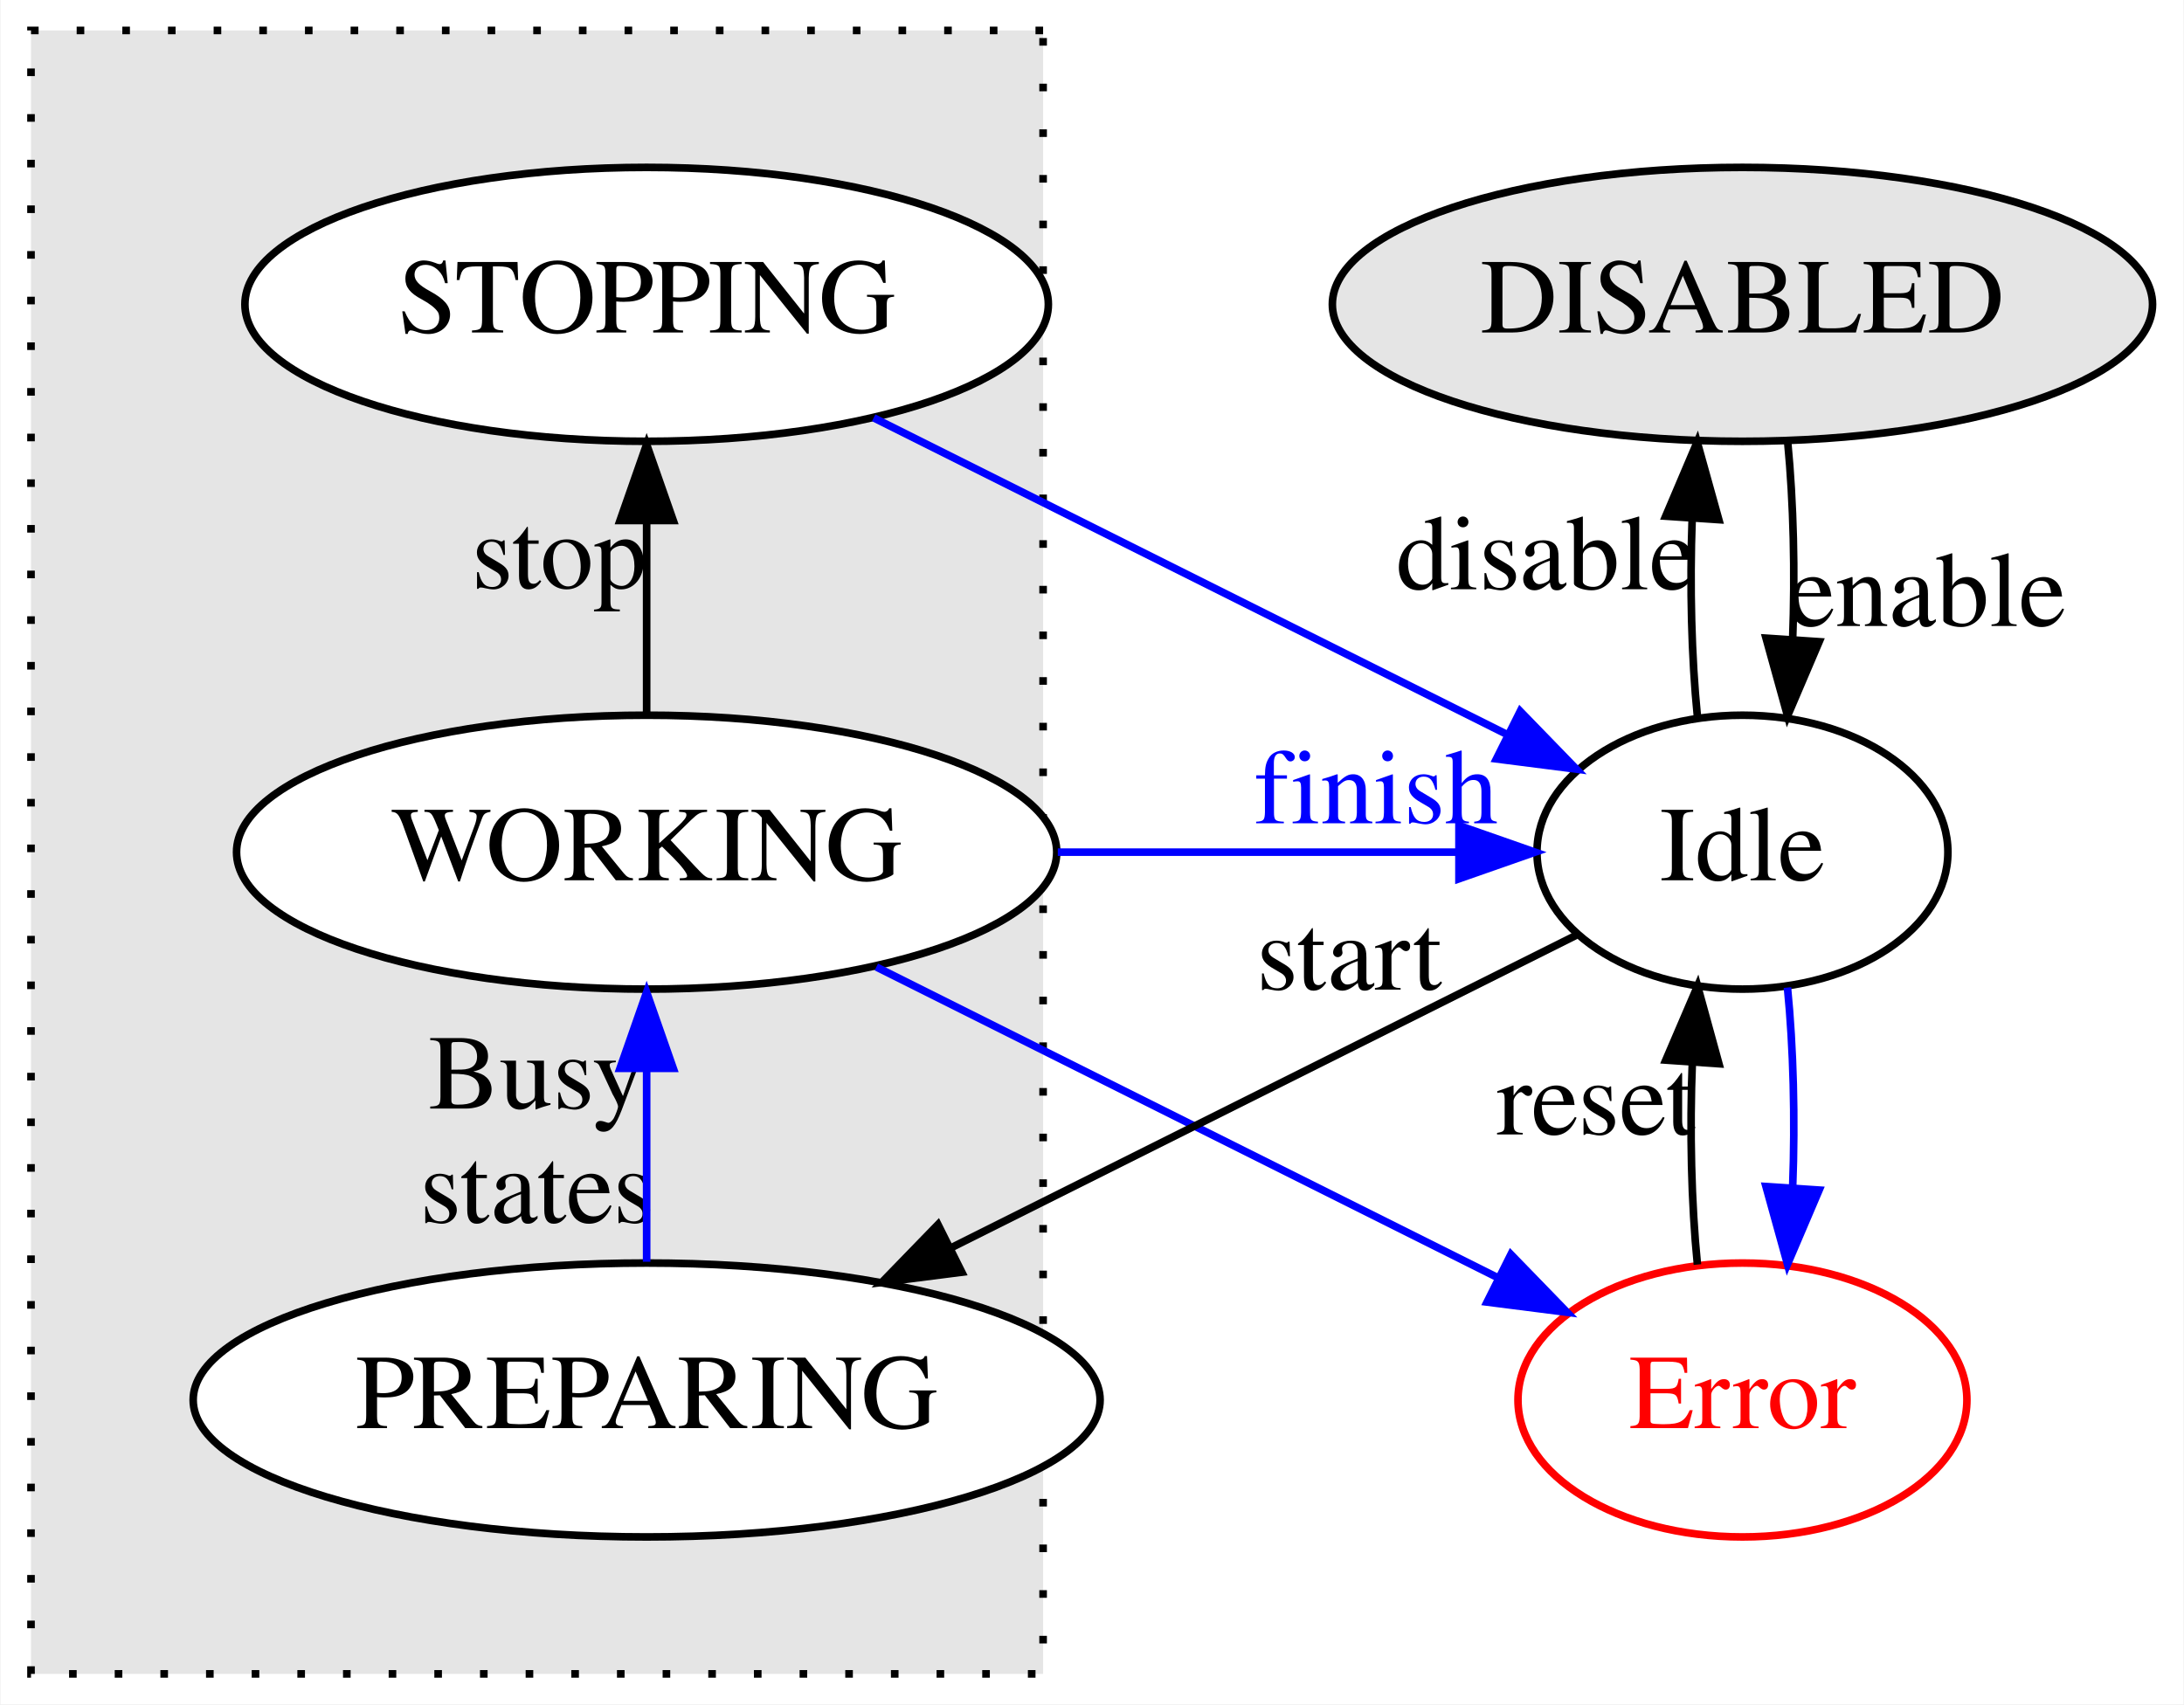
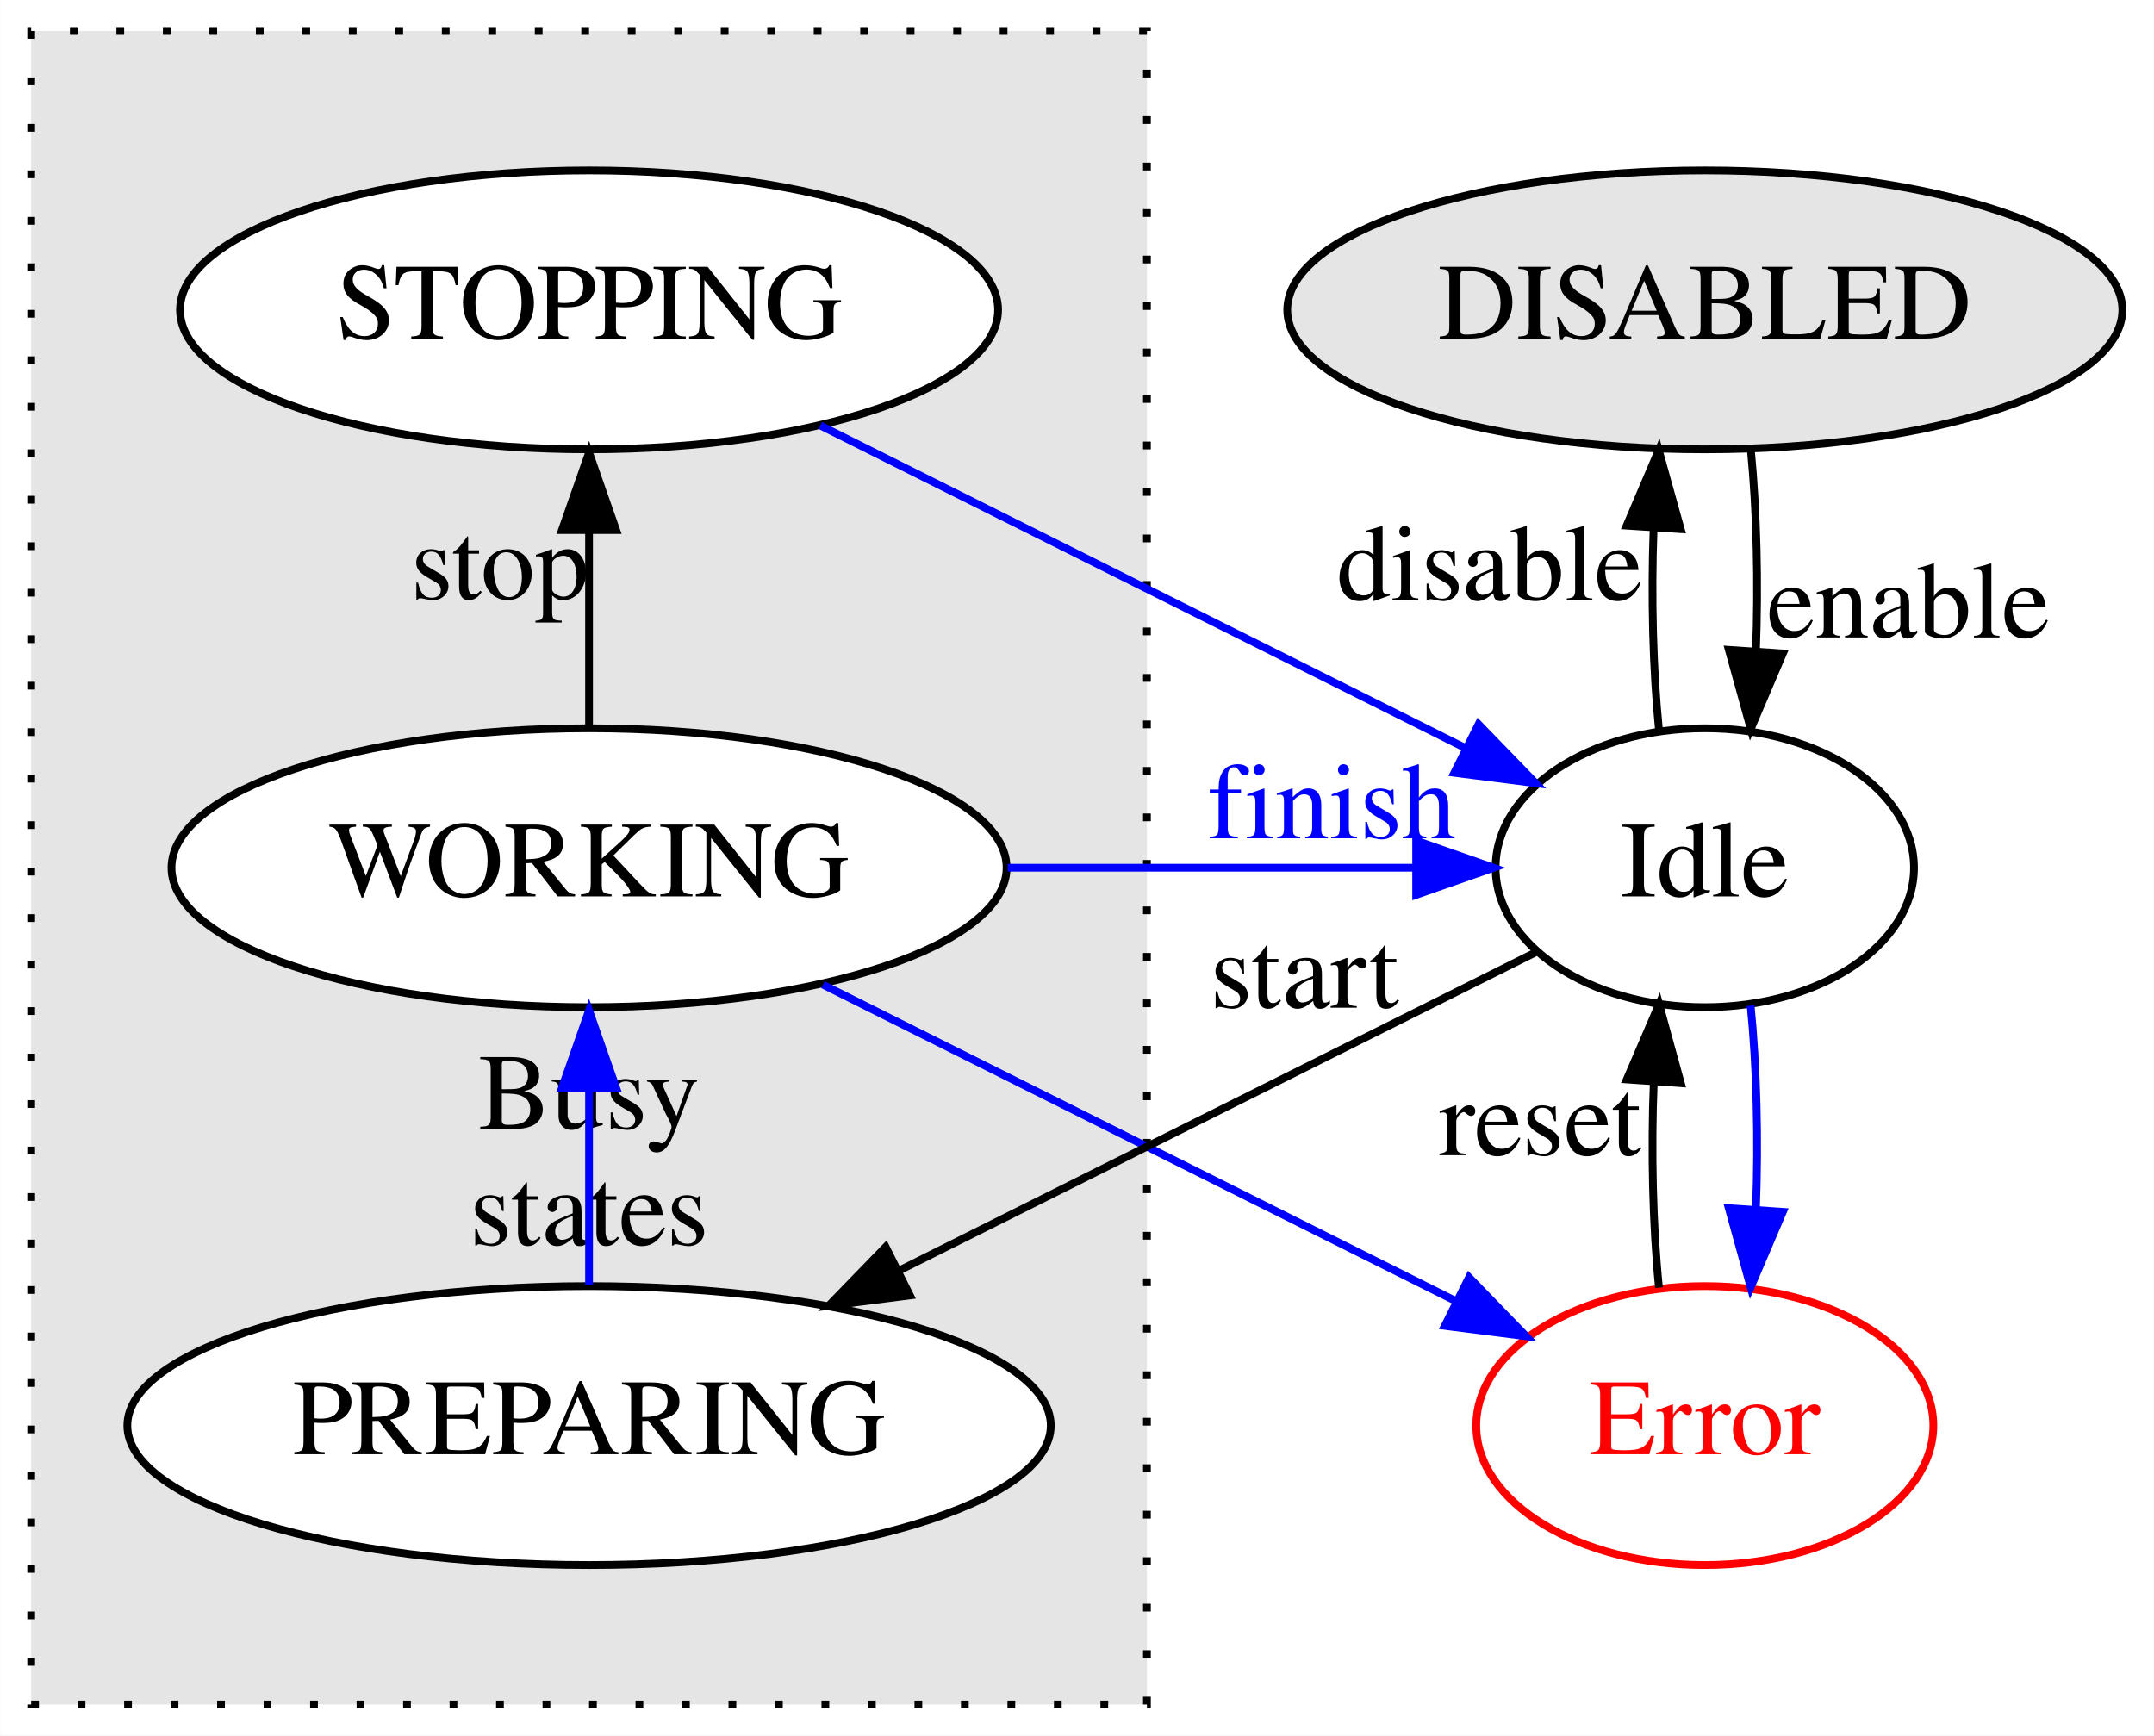
- <svg xmlns="http://www.w3.org/2000/svg" width="287pt" height="224pt" viewBox="0.00 0.00 286.85 224.00">
+ <svg xmlns="http://www.w3.org/2000/svg" width="278pt" height="224pt" viewBox="0.00 0.00 277.95 224.00">
  <g id="graph0" class="graph" transform="scale(1 1) rotate(0) translate(4 220)">
-     <polygon fill="white" stroke="none" points="-4,4 -4,-220 282.845,-220 282.845,4 -4,4" />
+     <polygon fill="white" stroke="none" points="-4,4 -4,-220 273.945,-220 273.945,4 -4,4" />
    <g id="node1" class="node">
-       <polygon fill="#e5e5e5" stroke="black" stroke-dasharray="1,5" points="133,-216 0,-216 0,-0 133,-0 133,-216" />
-       <text text-anchor="middle" x="66.5" y="-149.3" font-family="Times,serif" font-size="14.00"> </text>
-       <text text-anchor="middle" x="66.5" y="-134.3" font-family="Times,serif" font-size="14.00"> </text>
-       <text text-anchor="middle" x="66.5" y="-119.3" font-family="Times,serif" font-size="14.00"> </text>
-       <text text-anchor="middle" x="66.5" y="-104.3" font-family="Times,serif" font-size="14.00"> </text>
-       <text text-anchor="middle" x="66.5" y="-89.3" font-family="Times,serif" font-size="14.00"> </text>
-       <text text-anchor="middle" x="66.5" y="-74.3" font-family="Times,serif" font-size="14.00">Busy                       </text>
-       <text text-anchor="middle" x="66.5" y="-59.3" font-family="Times,serif" font-size="14.00">states                       </text>
+       <polygon fill="#e5e5e5" stroke="black" stroke-dasharray="1,5" points="144,-216 0,-216 0,-0 144,-0 144,-216" />
+       <text text-anchor="middle" x="72" y="-149.3" font-family="Times,serif" font-size="14.00"> </text>
+       <text text-anchor="middle" x="72" y="-134.3" font-family="Times,serif" font-size="14.00"> </text>
+       <text text-anchor="middle" x="72" y="-119.3" font-family="Times,serif" font-size="14.00"> </text>
+       <text text-anchor="middle" x="72" y="-104.3" font-family="Times,serif" font-size="14.00"> </text>
+       <text text-anchor="middle" x="72" y="-89.3" font-family="Times,serif" font-size="14.00"> </text>
+       <text text-anchor="middle" x="72" y="-74.3" font-family="Times,serif" font-size="14.00">Busy                          </text>
+       <text text-anchor="middle" x="72" y="-59.3" font-family="Times,serif" font-size="14.00">states                          </text>
    </g>
    <g id="node2" class="node">
-       <ellipse fill="white" stroke="black" cx="80.9" cy="-108" rx="53.891" ry="18" />
-       <text text-anchor="middle" x="80.9" y="-104.3" font-family="Times,serif" font-size="14.00">WORKING</text>
+       <ellipse fill="white" stroke="black" cx="72" cy="-108" rx="53.891" ry="18" />
+       <text text-anchor="middle" x="72" y="-104.3" font-family="Times,serif" font-size="14.00">WORKING</text>
    </g>
    <g id="node4" class="node">
-       <ellipse fill="white" stroke="black" cx="80.9" cy="-180" rx="52.791" ry="18" />
-       <text text-anchor="middle" x="80.9" y="-176.3" font-family="Times,serif" font-size="14.00">STOPPING</text>
+       <ellipse fill="white" stroke="black" cx="72" cy="-180" rx="52.791" ry="18" />
+       <text text-anchor="middle" x="72" y="-176.3" font-family="Times,serif" font-size="14.00">STOPPING</text>
    </g>
    <g id="edge3" class="edge">
-       <path fill="none" stroke="black" d="M80.9,-126.169C80.9,-133.869 80.9,-143.026 80.9,-151.583" />
-       <polygon fill="black" stroke="black" points="77.4,-151.587 80.9,-161.587 84.4,-151.587 77.4,-151.587" />
-       <text text-anchor="middle" x="69.4" y="-142.676" font-family="Times,serif" font-size="14.00">stop</text>
+       <path fill="none" stroke="black" d="M72,-126.169C72,-133.869 72,-143.026 72,-151.583" />
+       <polygon fill="black" stroke="black" points="68.5,-151.587 72,-161.587 75.5,-151.587 68.5,-151.587" />
+       <text text-anchor="middle" x="60.5" y="-142.676" font-family="Times,serif" font-size="14.00">stop</text>
    </g>
    <g id="node5" class="node">
-       <ellipse fill="none" stroke="black" cx="224.9" cy="-108" rx="27" ry="18" />
-       <text text-anchor="middle" x="224.9" y="-104.3" font-family="Times,serif" font-size="14.00">Idle</text>
+       <ellipse fill="none" stroke="black" cx="216" cy="-108" rx="27" ry="18" />
+       <text text-anchor="middle" x="216" y="-104.3" font-family="Times,serif" font-size="14.00">Idle</text>
    </g>
    <g id="edge5" class="edge">
-       <path fill="none" stroke="blue" d="M134.93,-108C152.475,-108 171.54,-108 187.586,-108" />
-       <polygon fill="blue" stroke="blue" points="187.648,-111.5 197.648,-108 187.648,-104.5 187.648,-111.5" />
-       <text text-anchor="middle" x="176.758" y="-111.8" font-family="Times,serif" font-size="14.00" fill="blue">finish</text>
+       <path fill="none" stroke="blue" d="M126.03,-108C143.575,-108 162.64,-108 178.686,-108" />
+       <polygon fill="blue" stroke="blue" points="178.748,-111.5 188.748,-108 178.748,-104.5 178.748,-111.5" />
+       <text text-anchor="middle" x="167.858" y="-111.8" font-family="Times,serif" font-size="14.00" fill="blue">finish</text>
    </g>
    <g id="node6" class="node">
-       <ellipse fill="none" stroke="red" cx="224.9" cy="-36" rx="29.497" ry="18" />
-       <text text-anchor="middle" x="224.9" y="-32.3" font-family="Times,serif" font-size="14.00" fill="red">Error</text>
+       <ellipse fill="none" stroke="red" cx="216" cy="-36" rx="29.497" ry="18" />
+       <text text-anchor="middle" x="216" y="-32.3" font-family="Times,serif" font-size="14.00" fill="red">Error</text>
    </g>
    <g id="edge6" class="edge">
-       <path fill="none" stroke="blue" d="M111.087,-92.906C134.968,-80.966 168.24,-64.33 192.642,-52.129" />
-       <polygon fill="blue" stroke="blue" points="194.47,-55.128 201.849,-47.526 191.339,-48.867 194.47,-55.128" />
+       <path fill="none" stroke="blue" d="M102.187,-92.906C126.068,-80.966 159.34,-64.33 183.742,-52.129" />
+       <polygon fill="blue" stroke="blue" points="185.57,-55.128 192.949,-47.526 182.439,-48.867 185.57,-55.128" />
    </g>
    <g id="node3" class="node">
-       <ellipse fill="white" stroke="black" cx="80.9" cy="-36" rx="59.59" ry="18" />
-       <text text-anchor="middle" x="80.9" y="-32.3" font-family="Times,serif" font-size="14.00">PREPARING</text>
+       <ellipse fill="white" stroke="black" cx="72" cy="-36" rx="59.59" ry="18" />
+       <text text-anchor="middle" x="72" y="-32.3" font-family="Times,serif" font-size="14.00">PREPARING</text>
    </g>
    <g id="edge2" class="edge">
-       <path fill="none" stroke="blue" d="M80.9,-54.169C80.9,-61.869 80.9,-71.026 80.9,-79.583" />
-       <polygon fill="blue" stroke="blue" points="77.4,-79.587 80.9,-89.587 84.4,-79.587 77.4,-79.587" />
+       <path fill="none" stroke="blue" d="M72,-54.169C72,-61.869 72,-71.026 72,-79.583" />
+       <polygon fill="blue" stroke="blue" points="68.5,-79.587 72,-89.587 75.5,-79.587 68.5,-79.587" />
    </g>
    <g id="edge4" class="edge">
-       <path fill="none" stroke="blue" d="M110.737,-165.082C135.027,-152.936 169.203,-135.848 193.823,-123.539" />
-       <polygon fill="blue" stroke="blue" points="195.697,-126.515 203.076,-118.912 192.566,-120.254 195.697,-126.515" />
+       <path fill="none" stroke="blue" d="M101.837,-165.082C126.127,-152.936 160.303,-135.848 184.923,-123.539" />
+       <polygon fill="blue" stroke="blue" points="186.797,-126.515 194.176,-118.912 183.666,-120.254 186.797,-126.515" />
    </g>
    <g id="edge1" class="edge">
-       <path fill="none" stroke="black" d="M203.03,-97.065C181.282,-86.191 147.421,-69.26 120.864,-55.982" />
-       <polygon fill="black" stroke="black" points="122.316,-52.795 111.807,-51.453 119.186,-59.056 122.316,-52.795" />
-       <text text-anchor="middle" x="173.226" y="-89.935" font-family="Times,serif" font-size="14.00">start</text>
+       <path fill="none" stroke="black" d="M194.13,-97.065C172.382,-86.191 138.521,-69.26 111.964,-55.982" />
+       <polygon fill="black" stroke="black" points="113.416,-52.795 102.907,-51.453 110.286,-59.056 113.416,-52.795" />
+       <text text-anchor="middle" x="164.326" y="-89.935" font-family="Times,serif" font-size="14.00">start</text>
    </g>
    <g id="edge10" class="edge">
-       <path fill="none" stroke="blue" d="M230.816,-90.202C231.605,-82.327 231.835,-72.875 231.503,-64.085" />
-       <polygon fill="blue" stroke="blue" points="234.978,-63.588 230.82,-53.843 227.993,-64.053 234.978,-63.588" />
+       <path fill="none" stroke="blue" d="M221.916,-90.202C222.705,-82.327 222.935,-72.875 222.603,-64.085" />
+       <polygon fill="blue" stroke="blue" points="226.078,-63.588 221.92,-53.843 219.093,-64.053 226.078,-63.588" />
    </g>
    <g id="node7" class="node">
-       <ellipse fill="#e5e5e5" stroke="black" cx="224.9" cy="-180" rx="53.891" ry="18" />
-       <text text-anchor="middle" x="224.9" y="-176.3" font-family="Times,serif" font-size="14.00">DISABLED</text>
+       <ellipse fill="#e5e5e5" stroke="black" cx="216" cy="-180" rx="53.891" ry="18" />
+       <text text-anchor="middle" x="216" y="-176.3" font-family="Times,serif" font-size="14.00">DISABLED</text>
    </g>
    <g id="edge8" class="edge">
-       <path fill="none" stroke="black" d="M218.984,-125.798C218.2,-133.614 217.969,-142.983 218.29,-151.716" />
-       <polygon fill="black" stroke="black" points="214.811,-152.156 218.955,-161.907 221.796,-151.7 214.811,-152.156" />
-       <text text-anchor="middle" x="199.137" y="-142.557" font-family="Times,serif" font-size="14.00">disable</text>
+       <path fill="none" stroke="black" d="M210.084,-125.798C209.3,-133.614 209.069,-142.983 209.39,-151.716" />
+       <polygon fill="black" stroke="black" points="205.911,-152.156 210.055,-161.907 212.896,-151.7 205.911,-152.156" />
+       <text text-anchor="middle" x="188.237" y="-142.557" font-family="Times,serif" font-size="14.00">disable </text>
    </g>
    <g id="edge7" class="edge">
-       <path fill="none" stroke="black" d="M218.984,-53.798C218.18,-61.819 217.957,-71.477 218.316,-80.404" />
-       <polygon fill="black" stroke="black" points="214.826,-80.671 219.005,-90.407 221.81,-80.19 214.826,-80.671" />
-       <text text-anchor="middle" x="205.65" y="-70.901" font-family="Times,serif" font-size="14.00">reset</text>
+       <path fill="none" stroke="black" d="M210.084,-53.798C209.28,-61.819 209.057,-71.477 209.416,-80.404" />
+       <polygon fill="black" stroke="black" points="205.926,-80.671 210.105,-90.407 212.91,-80.19 205.926,-80.671" />
+       <text text-anchor="middle" x="194.75" y="-70.901" font-family="Times,serif" font-size="14.00">reset </text>
    </g>
    <g id="edge9" class="edge">
-       <path fill="none" stroke="black" d="M230.852,-161.831C231.614,-154.012 231.83,-144.692 231.5,-136.022" />
-       <polygon fill="black" stroke="black" points="234.984,-135.659 230.827,-125.913 228,-136.124 234.984,-135.659" />
-       <text text-anchor="middle" x="249.176" y="-137.727" font-family="Times,serif" font-size="14.00">enable</text>
+       <path fill="none" stroke="black" d="M221.952,-161.831C222.714,-154.012 222.93,-144.692 222.6,-136.022" />
+       <polygon fill="black" stroke="black" points="226.084,-135.659 221.927,-125.913 219.1,-136.124 226.084,-135.659" />
+       <text text-anchor="middle" x="242.276" y="-137.727" font-family="Times,serif" font-size="14.00"> enable</text>
    </g>
  </g>
</svg>
